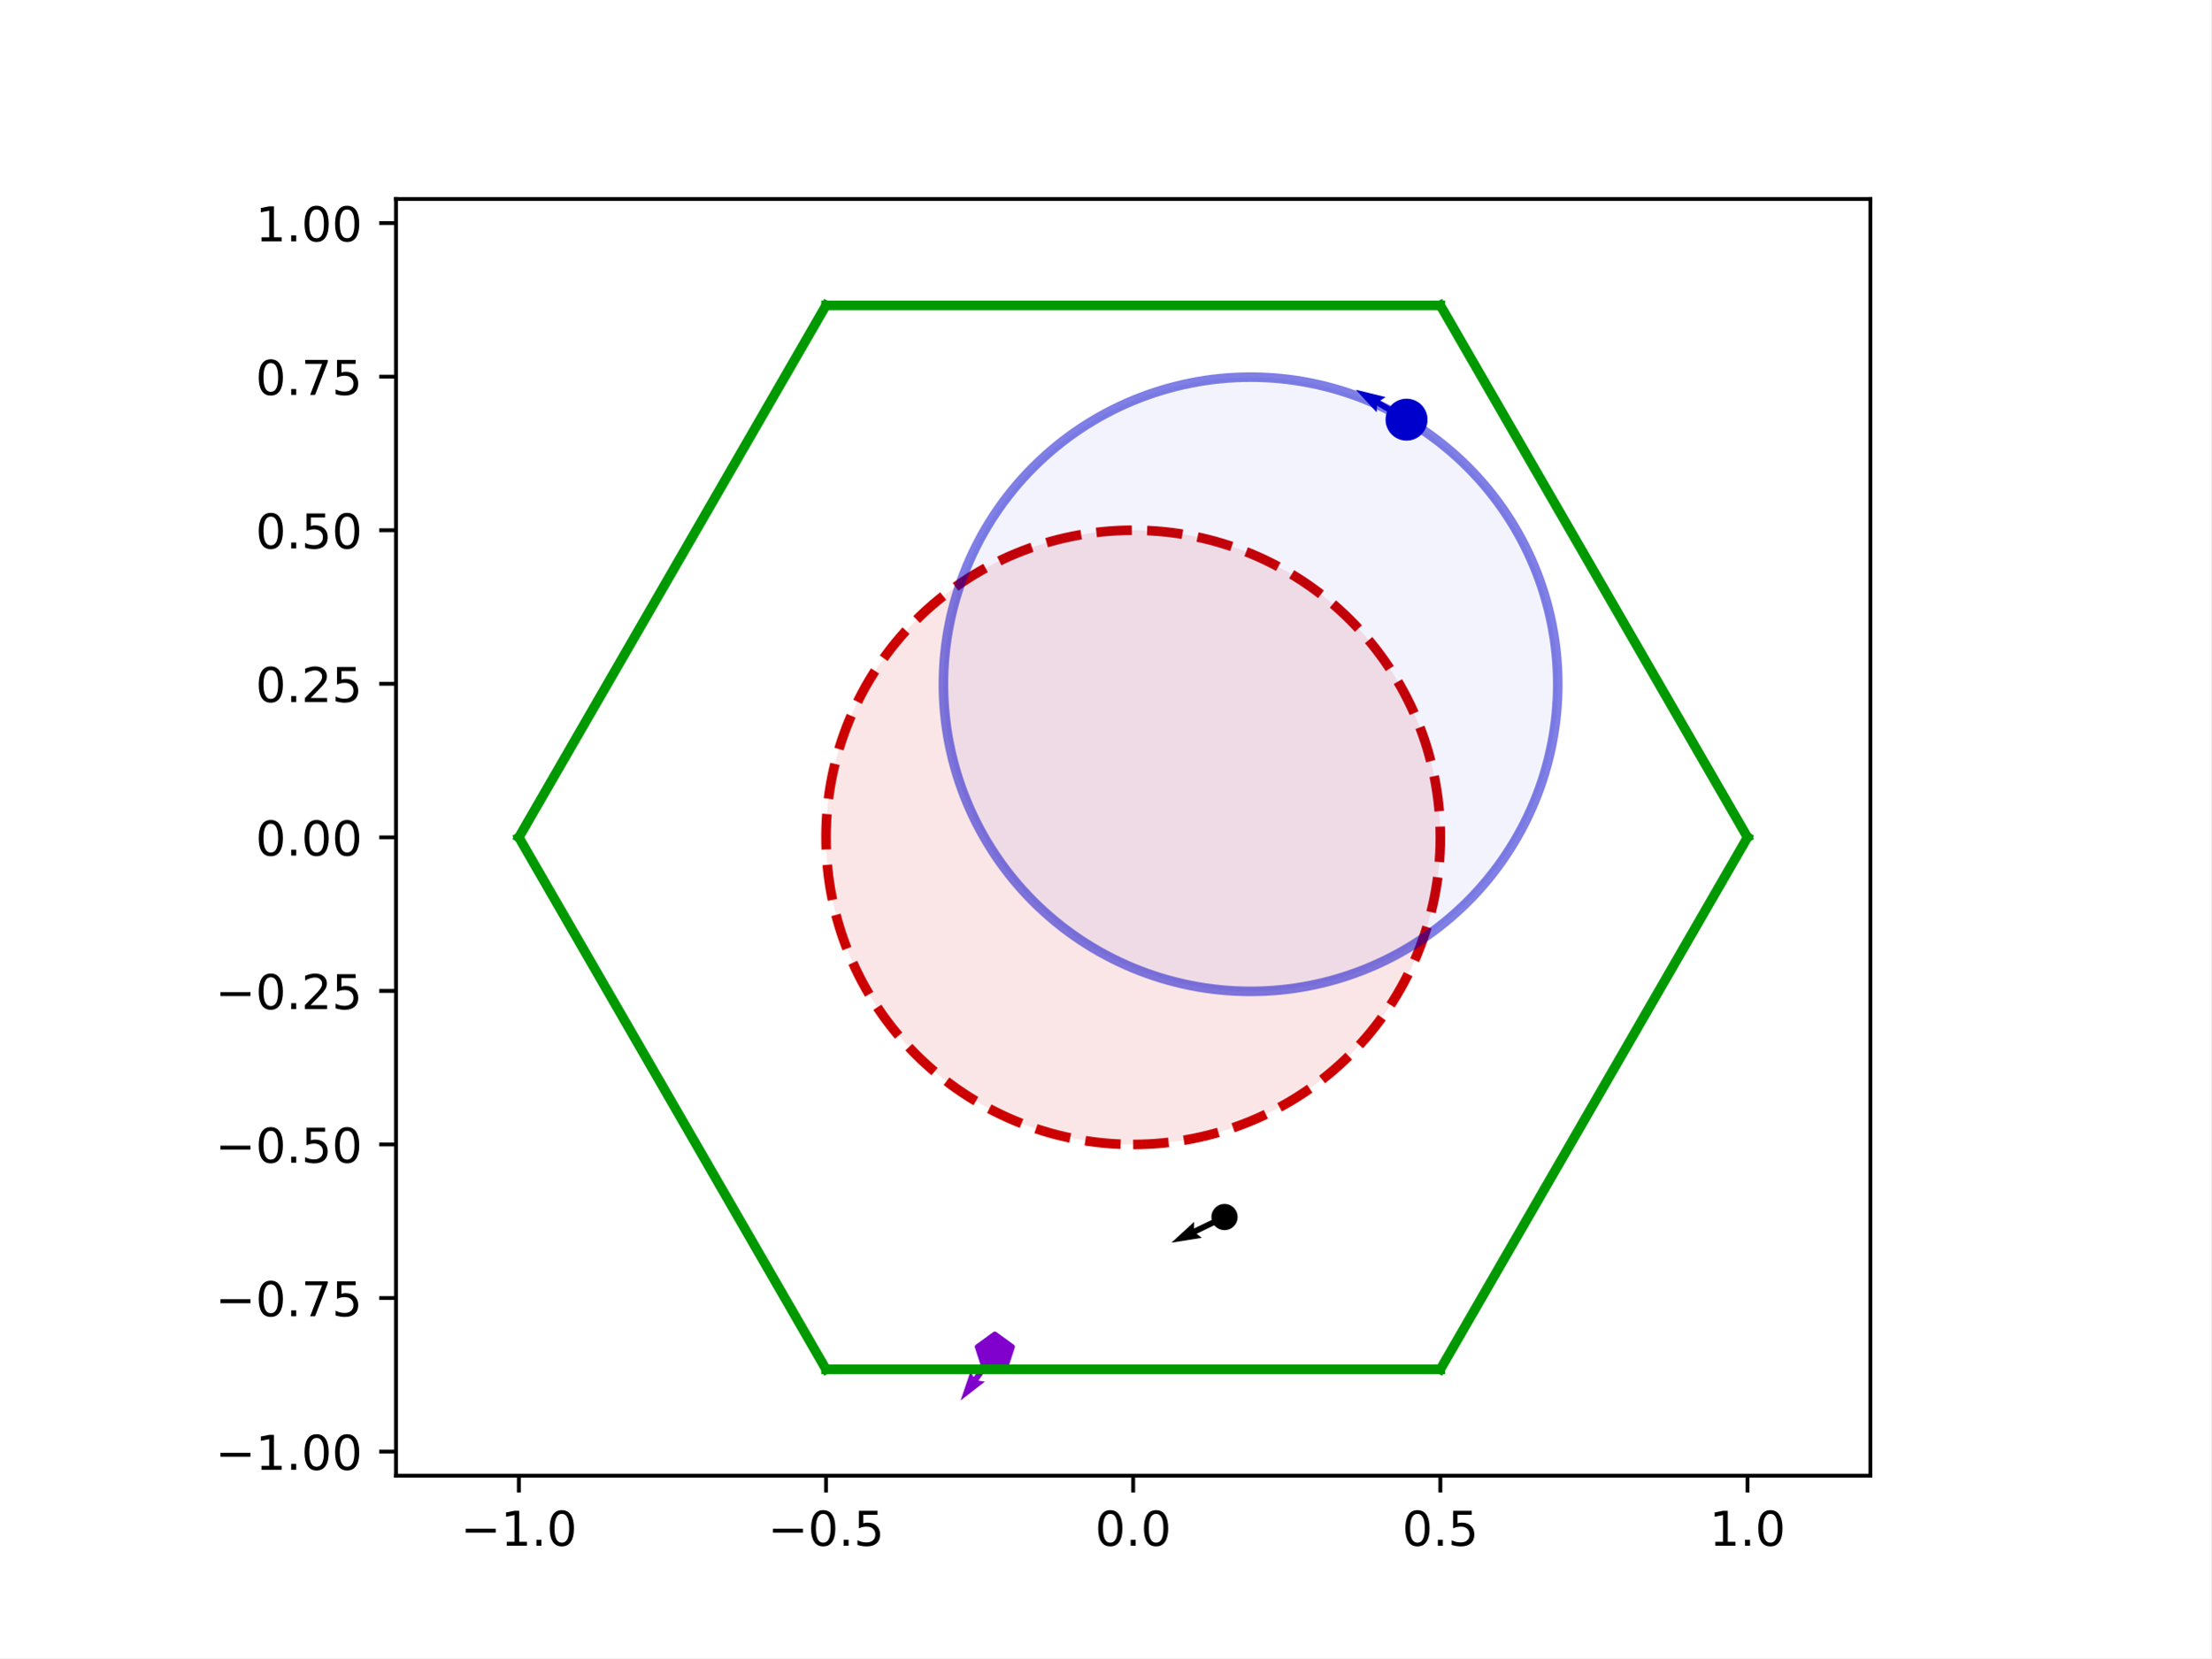
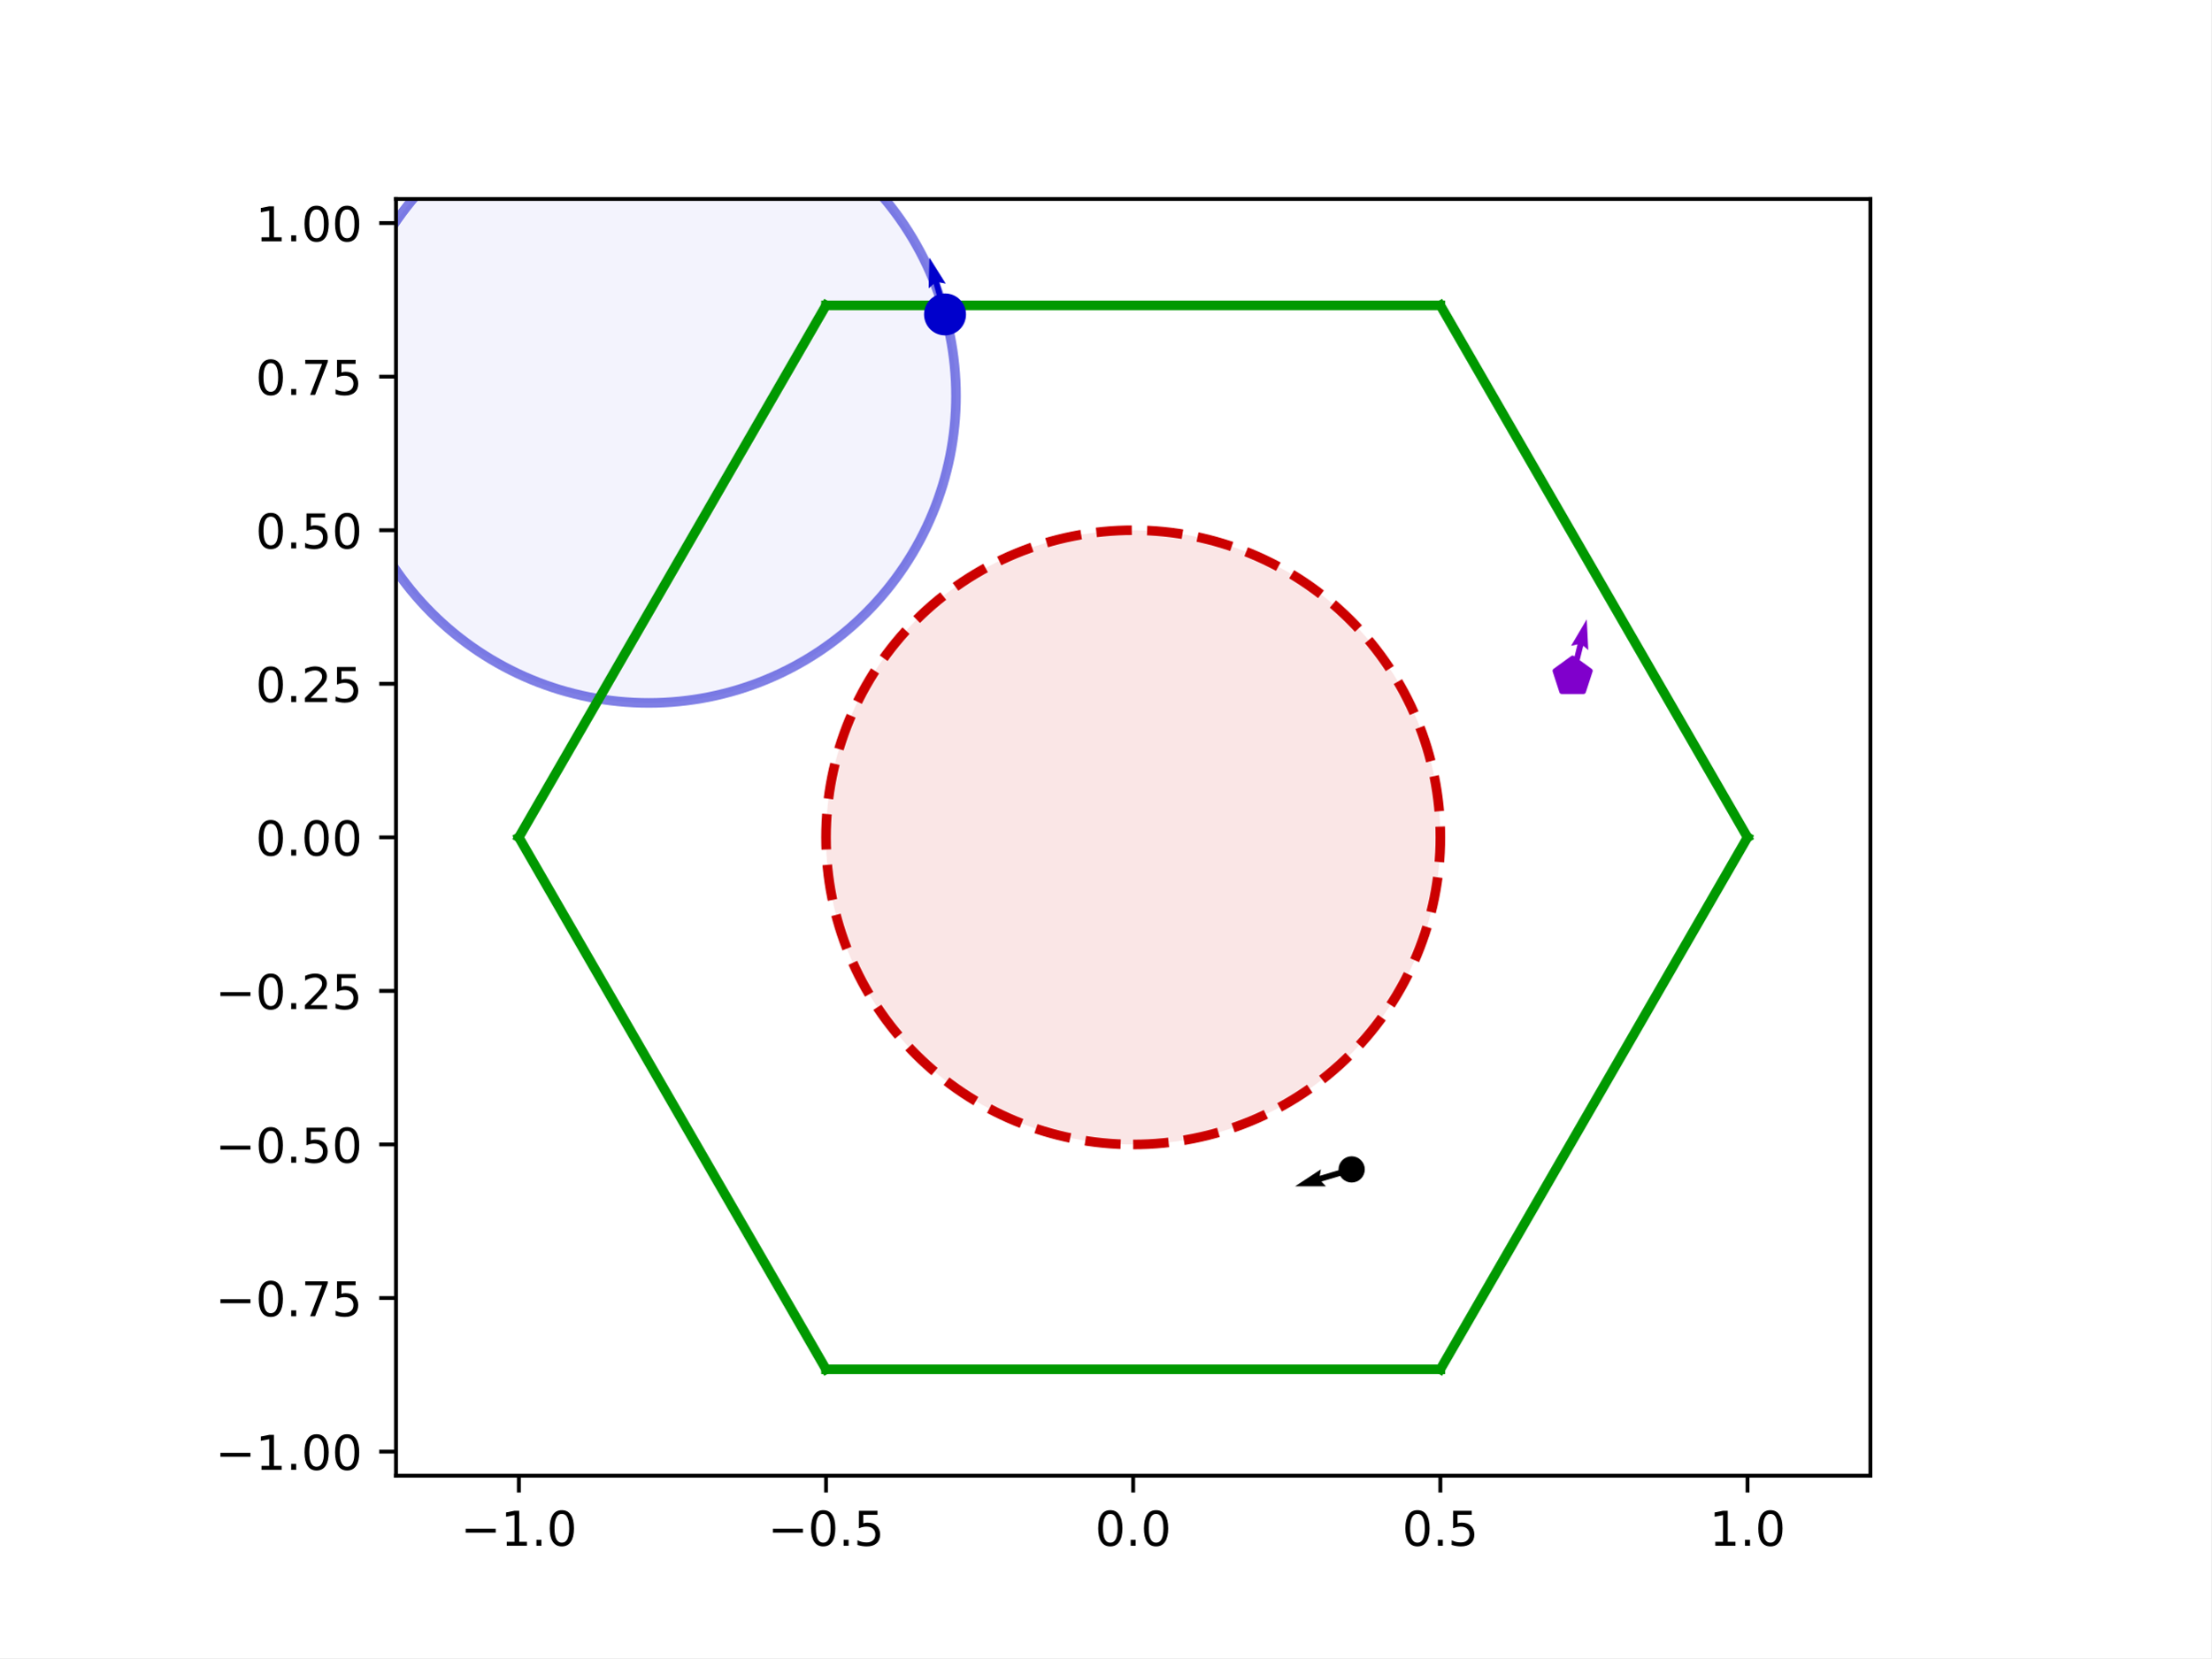
<svg xmlns="http://www.w3.org/2000/svg" xmlns:xlink="http://www.w3.org/1999/xlink" height="345.6pt" version="1.1" viewBox="0 0 460.8 345.6" width="460.8pt">
  <defs>
    <style type="text/css">
*{stroke-linecap:butt;stroke-linejoin:round;}
  </style>
  </defs>
  <g id="figure_1">
    <g id="patch_1">
      <path d="M 0 345.6  L 460.8 345.6  L 460.8 0  L 0 0  z " style="fill:#ffffff;" />
    </g>
    <g id="axes_1">
      <g id="patch_2">
        <path d="M 82.52 307.584  L 389.8 307.584  L 389.8 41.472  L 82.52 41.472  z " style="fill:#ffffff;" />
      </g>
-       <g id="PathCollection_1">
-         <defs>
-           <path d="M 0 2.236  C 0.593 2.236 1.162 2 1.581 1.581  C 2 1.162 2.236 0.593 2.236 0  C 2.236 -0.593 2 -1.162 1.581 -1.581  C 1.162 -2 0.593 -2.236 0 -2.236  C -0.593 -2.236 -1.162 -2 -1.581 -1.581  C -2 -1.162 -2.236 -0.593 -2.236 0  C -2.236 0.593 -2 1.162 -1.581 1.581  C -1.162 2 -0.593 2.236 0 2.236  z " id="mf04488be2a" style="stroke:#000000;" />
-         </defs>
-         <g clip-path="url(#pb80df0b079)">
-           <use style="stroke:#000000;" x="255.191" xlink:href="#mf04488be2a" y="253.669" />
-         </g>
-       </g>
-       <g id="Quiver_1">
-         <path clip-path="url(#pb80df0b079)" d="M 255.458 254.222  L 249.371 257.164  L 250.46 258.003  L 244.124 259.017  L 248.855 254.683  L 248.837 256.057  L 254.923 253.116  L 255.458 254.222  " />
-       </g>
-       <g id="PathCollection_2">
-         <defs>
-           <path d="M 0 -3.873  L -3.683 -1.197  L -2.276 3.133  L 2.276 3.133  L 3.683 -1.197  z " id="m651e8edbf1" style="stroke:#8000cc;" />
-         </defs>
-         <g clip-path="url(#pb80df0b079)">
-           <use style="fill:#8000cc;stroke:#8000cc;" x="207.323" xlink:href="#m651e8edbf1" y="281.902" />
-         </g>
-       </g>
-       <g id="Quiver_2">
-         <path clip-path="url(#pb80df0b079)" d="M 207.823 282.259  L 203.898 287.763  L 205.255 287.976  L 200.185 291.909  L 202.253 285.835  L 202.897 287.049  L 206.823 281.545  L 207.823 282.259  " style="fill:#8000cc;" />
-       </g>
-       <g id="PathCollection_3">
-         <defs>
-           <path d="M 0 3.873  C 1.027 3.873 2.012 3.465 2.739 2.739  C 3.465 2.012 3.873 1.027 3.873 0  C 3.873 -1.027 3.465 -2.012 2.739 -2.739  C 2.012 -3.465 1.027 -3.873 0 -3.873  C -1.027 -3.873 -2.012 -3.465 -2.739 -2.739  C -3.465 -2.012 -3.873 -1.027 -3.873 0  C -3.873 1.027 -3.465 2.012 -2.739 2.739  C -2.012 3.465 -1.027 3.873 0 3.873  z " id="m84b2182cb4" style="stroke:#0000cc;" />
-         </defs>
-         <g clip-path="url(#pb80df0b079)">
-           <use style="fill:#0000cc;stroke:#0000cc;" x="293.129" xlink:href="#m84b2182cb4" y="87.467" />
-         </g>
-       </g>
-       <g id="Quiver_3">
-         <path clip-path="url(#pb80df0b079)" d="M 292.817 87.997  L 286.993 84.565  L 286.898 85.936  L 282.54 81.227  L 288.77 82.759  L 287.617 83.506  L 293.441 86.938  L 292.817 87.997  " style="fill:#0000cc;" />
-       </g>
      <g id="patch_3">
-         <path clip-path="url(#pb80df0b079)" d="M 236.16 238.545  C 253.137 238.545 269.422 231.799 281.427 219.795  C 293.431 207.79 300.177 191.505 300.177 174.528  C 300.177 157.551 293.431 141.266 281.427 129.261  C 269.422 117.257 253.137 110.511 236.16 110.511  C 219.183 110.511 202.898 117.257 190.893 129.261  C 178.889 141.266 172.143 157.551 172.143 174.528  C 172.143 191.505 178.889 207.79 190.893 219.795  C 202.898 231.799 219.183 238.545 236.16 238.545  z " style="fill:#cc0000;fill-opacity:0.1;stroke:#cc0000;stroke-dasharray:7.4,3.2;stroke-dashoffset:0;stroke-linejoin:miter;stroke-width:2;" />
+         <path clip-path="url(#p200bc47595)" d="M 236.16 238.545  C 253.137 238.545 269.422 231.799 281.427 219.795  C 293.431 207.79 300.177 191.505 300.177 174.528  C 300.177 157.551 293.431 141.266 281.427 129.261  C 269.422 117.257 253.137 110.511 236.16 110.511  C 219.183 110.511 202.898 117.257 190.893 129.261  C 178.889 141.266 172.143 157.551 172.143 174.528  C 172.143 191.505 178.889 207.79 190.893 219.795  C 202.898 231.799 219.183 238.545 236.16 238.545  z " style="fill:#cc0000;fill-opacity:0.1;stroke:#cc0000;stroke-dasharray:7.4,3.2;stroke-dashoffset:0;stroke-linejoin:miter;stroke-width:2;" />
      </g>
      <g id="patch_4">
-         <path clip-path="url(#pb80df0b079)" d="M 260.626 206.636  C 277.604 206.636 293.888 199.891 305.893 187.886  C 317.898 175.881 324.643 159.597 324.643 142.619  C 324.643 125.642 317.898 109.357 305.893 97.353  C 293.888 85.348 277.604 78.603 260.626 78.603  C 243.649 78.603 227.364 85.348 215.36 97.353  C 203.355 109.357 196.61 125.642 196.61 142.619  C 196.61 159.597 203.355 175.881 215.36 187.886  C 227.364 199.891 243.649 206.636 260.626 206.636  z " style="fill:#0000cc;fill-opacity:0.05;stroke:#0000cc;stroke-linejoin:miter;stroke-opacity:0.5;stroke-width:2;" />
+         <path clip-path="url(#p200bc47595)" d="M 135.215 146.509  C 152.193 146.509 168.477 139.764 180.482 127.759  C 192.487 115.755 199.232 99.47 199.232 82.493  C 199.232 65.515 192.487 49.231 180.482 37.226  C 168.477 25.221 152.193 18.476 135.215 18.476  C 118.238 18.476 101.953 25.221 89.949 37.226  C 77.944 49.231 71.199 65.515 71.199 82.493  C 71.199 99.47 77.944 115.755 89.949 127.759  C 101.953 139.764 118.238 146.509 135.215 146.509  z " style="fill:#0000cc;fill-opacity:0.05;stroke:#0000cc;stroke-linejoin:miter;stroke-opacity:0.5;stroke-width:2;" />
      </g>
      <g id="matplotlib.axis_1">
        <g id="xtick_1">
          <g id="line2d_1">
            <defs>
-               <path d="M 0 0  L 0 3.5  " id="m1b642f8872" style="stroke:#000000;stroke-width:0.8;" />
-             </defs>
-             <g>
-               <use style="stroke:#000000;stroke-width:0.8;" x="108.127" xlink:href="#m1b642f8872" y="307.584" />
+               <path d="M 0 0  L 0 3.5  " id="mf6a6eea1ea" style="stroke:#000000;stroke-width:0.8;" />
+             </defs>
+             <g>
+               <use style="stroke:#000000;stroke-width:0.8;" x="108.127" xlink:href="#mf6a6eea1ea" y="307.584" />
            </g>
          </g>
          <g id="text_1">
            <defs>
              <path d="M 10.594 35.5  L 73.188 35.5  L 73.188 27.203  L 10.594 27.203  z " id="DejaVuSans-8722" />
              <path d="M 12.406 8.297  L 28.516 8.297  L 28.516 63.922  L 10.984 60.406  L 10.984 69.391  L 28.422 72.906  L 38.281 72.906  L 38.281 8.297  L 54.391 8.297  L 54.391 0  L 12.406 0  z " id="DejaVuSans-49" />
              <path d="M 10.688 12.406  L 21 12.406  L 21 0  L 10.688 0  z " id="DejaVuSans-46" />
              <path d="M 31.781 66.406  Q 24.172 66.406 20.328 58.906  Q 16.5 51.422 16.5 36.375  Q 16.5 21.391 20.328 13.891  Q 24.172 6.391 31.781 6.391  Q 39.453 6.391 43.281 13.891  Q 47.125 21.391 47.125 36.375  Q 47.125 51.422 43.281 58.906  Q 39.453 66.406 31.781 66.406  z M 31.781 74.219  Q 44.047 74.219 50.516 64.516  Q 56.984 54.828 56.984 36.375  Q 56.984 17.969 50.516 8.266  Q 44.047 -1.422 31.781 -1.422  Q 19.531 -1.422 13.062 8.266  Q 6.594 17.969 6.594 36.375  Q 6.594 54.828 13.062 64.516  Q 19.531 74.219 31.781 74.219  z " id="DejaVuSans-48" />
            </defs>
            <g transform="translate(95.9854 322.1824)scale(0.1 -0.1)">
              <use xlink:href="#DejaVuSans-8722" />
              <use x="83.789" xlink:href="#DejaVuSans-49" />
              <use x="147.412" xlink:href="#DejaVuSans-46" />
              <use x="179.199" xlink:href="#DejaVuSans-48" />
            </g>
          </g>
        </g>
        <g id="xtick_2">
          <g id="line2d_2">
            <g>
-               <use style="stroke:#000000;stroke-width:0.8;" x="172.143" xlink:href="#m1b642f8872" y="307.584" />
+               <use style="stroke:#000000;stroke-width:0.8;" x="172.143" xlink:href="#mf6a6eea1ea" y="307.584" />
            </g>
          </g>
          <g id="text_2">
            <defs>
              <path d="M 10.797 72.906  L 49.516 72.906  L 49.516 64.594  L 19.828 64.594  L 19.828 46.734  Q 21.969 47.469 24.109 47.828  Q 26.266 48.188 28.422 48.188  Q 40.625 48.188 47.75 41.5  Q 54.891 34.812 54.891 23.391  Q 54.891 11.625 47.562 5.094  Q 40.234 -1.422 26.906 -1.422  Q 22.312 -1.422 17.547 -0.641  Q 12.797 0.141 7.719 1.703  L 7.719 11.625  Q 12.109 9.234 16.797 8.062  Q 21.484 6.891 26.703 6.891  Q 35.156 6.891 40.078 11.328  Q 45.016 15.766 45.016 23.391  Q 45.016 31 40.078 35.438  Q 35.156 39.891 26.703 39.891  Q 22.75 39.891 18.812 39.016  Q 14.891 38.141 10.797 36.281  z " id="DejaVuSans-53" />
            </defs>
            <g transform="translate(160.002 322.1824)scale(0.1 -0.1)">
              <use xlink:href="#DejaVuSans-8722" />
              <use x="83.789" xlink:href="#DejaVuSans-48" />
              <use x="147.412" xlink:href="#DejaVuSans-46" />
              <use x="179.199" xlink:href="#DejaVuSans-53" />
            </g>
          </g>
        </g>
        <g id="xtick_3">
          <g id="line2d_3">
            <g>
-               <use style="stroke:#000000;stroke-width:0.8;" x="236.16" xlink:href="#m1b642f8872" y="307.584" />
+               <use style="stroke:#000000;stroke-width:0.8;" x="236.16" xlink:href="#mf6a6eea1ea" y="307.584" />
            </g>
          </g>
          <g id="text_3">
            <g transform="translate(228.2084 322.1824)scale(0.1 -0.1)">
              <use xlink:href="#DejaVuSans-48" />
              <use x="63.623" xlink:href="#DejaVuSans-46" />
              <use x="95.41" xlink:href="#DejaVuSans-48" />
            </g>
          </g>
        </g>
        <g id="xtick_4">
          <g id="line2d_4">
            <g>
-               <use style="stroke:#000000;stroke-width:0.8;" x="300.177" xlink:href="#m1b642f8872" y="307.584" />
+               <use style="stroke:#000000;stroke-width:0.8;" x="300.177" xlink:href="#mf6a6eea1ea" y="307.584" />
            </g>
          </g>
          <g id="text_4">
            <g transform="translate(292.225 322.1824)scale(0.1 -0.1)">
              <use xlink:href="#DejaVuSans-48" />
              <use x="63.623" xlink:href="#DejaVuSans-46" />
              <use x="95.41" xlink:href="#DejaVuSans-53" />
            </g>
          </g>
        </g>
        <g id="xtick_5">
          <g id="line2d_5">
            <g>
-               <use style="stroke:#000000;stroke-width:0.8;" x="364.193" xlink:href="#m1b642f8872" y="307.584" />
+               <use style="stroke:#000000;stroke-width:0.8;" x="364.193" xlink:href="#mf6a6eea1ea" y="307.584" />
            </g>
          </g>
          <g id="text_5">
            <g transform="translate(356.2416 322.1824)scale(0.1 -0.1)">
              <use xlink:href="#DejaVuSans-49" />
              <use x="63.623" xlink:href="#DejaVuSans-46" />
              <use x="95.41" xlink:href="#DejaVuSans-48" />
            </g>
          </g>
        </g>
      </g>
      <g id="matplotlib.axis_2">
        <g id="ytick_1">
          <g id="line2d_6">
            <defs>
-               <path d="M 0 0  L -3.5 0  " id="m03f0410b74" style="stroke:#000000;stroke-width:0.8;" />
-             </defs>
-             <g>
-               <use style="stroke:#000000;stroke-width:0.8;" x="82.52" xlink:href="#m03f0410b74" y="302.561" />
+               <path d="M 0 0  L -3.5 0  " id="md711d6634b" style="stroke:#000000;stroke-width:0.8;" />
+             </defs>
+             <g>
+               <use style="stroke:#000000;stroke-width:0.8;" x="82.52" xlink:href="#md711d6634b" y="302.561" />
            </g>
          </g>
          <g id="text_6">
            <g transform="translate(44.87485 306.3604)scale(0.1 -0.1)">
              <use xlink:href="#DejaVuSans-8722" />
              <use x="83.789" xlink:href="#DejaVuSans-49" />
              <use x="147.412" xlink:href="#DejaVuSans-46" />
              <use x="179.199" xlink:href="#DejaVuSans-48" />
              <use x="242.822" xlink:href="#DejaVuSans-48" />
            </g>
          </g>
        </g>
        <g id="ytick_2">
          <g id="line2d_7">
            <g>
-               <use style="stroke:#000000;stroke-width:0.8;" x="82.52" xlink:href="#m03f0410b74" y="270.553" />
+               <use style="stroke:#000000;stroke-width:0.8;" x="82.52" xlink:href="#md711d6634b" y="270.553" />
            </g>
          </g>
          <g id="text_7">
            <defs>
              <path d="M 8.203 72.906  L 55.078 72.906  L 55.078 68.703  L 28.609 0  L 18.312 0  L 43.219 64.594  L 8.203 64.594  z " id="DejaVuSans-55" />
            </defs>
            <g transform="translate(44.87485 274.3521)scale(0.1 -0.1)">
              <use xlink:href="#DejaVuSans-8722" />
              <use x="83.789" xlink:href="#DejaVuSans-48" />
              <use x="147.412" xlink:href="#DejaVuSans-46" />
              <use x="179.199" xlink:href="#DejaVuSans-55" />
              <use x="242.822" xlink:href="#DejaVuSans-53" />
            </g>
          </g>
        </g>
        <g id="ytick_3">
          <g id="line2d_8">
            <g>
-               <use style="stroke:#000000;stroke-width:0.8;" x="82.52" xlink:href="#m03f0410b74" y="238.545" />
+               <use style="stroke:#000000;stroke-width:0.8;" x="82.52" xlink:href="#md711d6634b" y="238.545" />
            </g>
          </g>
          <g id="text_8">
            <g transform="translate(44.87485 242.3438)scale(0.1 -0.1)">
              <use xlink:href="#DejaVuSans-8722" />
              <use x="83.789" xlink:href="#DejaVuSans-48" />
              <use x="147.412" xlink:href="#DejaVuSans-46" />
              <use x="179.199" xlink:href="#DejaVuSans-53" />
              <use x="242.822" xlink:href="#DejaVuSans-48" />
            </g>
          </g>
        </g>
        <g id="ytick_4">
          <g id="line2d_9">
            <g>
-               <use style="stroke:#000000;stroke-width:0.8;" x="82.52" xlink:href="#m03f0410b74" y="206.536" />
+               <use style="stroke:#000000;stroke-width:0.8;" x="82.52" xlink:href="#md711d6634b" y="206.536" />
            </g>
          </g>
          <g id="text_9">
            <defs>
              <path d="M 19.188 8.297  L 53.609 8.297  L 53.609 0  L 7.328 0  L 7.328 8.297  Q 12.938 14.109 22.625 23.891  Q 32.328 33.688 34.812 36.531  Q 39.547 41.844 41.422 45.531  Q 43.312 49.219 43.312 52.781  Q 43.312 58.594 39.234 62.25  Q 35.156 65.922 28.609 65.922  Q 23.969 65.922 18.812 64.312  Q 13.672 62.703 7.812 59.422  L 7.812 69.391  Q 13.766 71.781 18.938 73  Q 24.125 74.219 28.422 74.219  Q 39.75 74.219 46.484 68.547  Q 53.219 62.891 53.219 53.422  Q 53.219 48.922 51.531 44.891  Q 49.859 40.875 45.406 35.406  Q 44.188 33.984 37.641 27.219  Q 31.109 20.453 19.188 8.297  z " id="DejaVuSans-50" />
            </defs>
            <g transform="translate(44.87485 210.3355)scale(0.1 -0.1)">
              <use xlink:href="#DejaVuSans-8722" />
              <use x="83.789" xlink:href="#DejaVuSans-48" />
              <use x="147.412" xlink:href="#DejaVuSans-46" />
              <use x="179.199" xlink:href="#DejaVuSans-50" />
              <use x="242.822" xlink:href="#DejaVuSans-53" />
            </g>
          </g>
        </g>
        <g id="ytick_5">
          <g id="line2d_10">
            <g>
-               <use style="stroke:#000000;stroke-width:0.8;" x="82.52" xlink:href="#m03f0410b74" y="174.528" />
+               <use style="stroke:#000000;stroke-width:0.8;" x="82.52" xlink:href="#md711d6634b" y="174.528" />
            </g>
          </g>
          <g id="text_10">
            <g transform="translate(53.25454 178.3272)scale(0.1 -0.1)">
              <use xlink:href="#DejaVuSans-48" />
              <use x="63.623" xlink:href="#DejaVuSans-46" />
              <use x="95.41" xlink:href="#DejaVuSans-48" />
              <use x="159.033" xlink:href="#DejaVuSans-48" />
            </g>
          </g>
        </g>
        <g id="ytick_6">
          <g id="line2d_11">
            <g>
-               <use style="stroke:#000000;stroke-width:0.8;" x="82.52" xlink:href="#m03f0410b74" y="142.52" />
+               <use style="stroke:#000000;stroke-width:0.8;" x="82.52" xlink:href="#md711d6634b" y="142.52" />
            </g>
          </g>
          <g id="text_11">
            <g transform="translate(53.25454 146.3189)scale(0.1 -0.1)">
              <use xlink:href="#DejaVuSans-48" />
              <use x="63.623" xlink:href="#DejaVuSans-46" />
              <use x="95.41" xlink:href="#DejaVuSans-50" />
              <use x="159.033" xlink:href="#DejaVuSans-53" />
            </g>
          </g>
        </g>
        <g id="ytick_7">
          <g id="line2d_12">
            <g>
-               <use style="stroke:#000000;stroke-width:0.8;" x="82.52" xlink:href="#m03f0410b74" y="110.511" />
+               <use style="stroke:#000000;stroke-width:0.8;" x="82.52" xlink:href="#md711d6634b" y="110.511" />
            </g>
          </g>
          <g id="text_12">
            <g transform="translate(53.25454 114.3106)scale(0.1 -0.1)">
              <use xlink:href="#DejaVuSans-48" />
              <use x="63.623" xlink:href="#DejaVuSans-46" />
              <use x="95.41" xlink:href="#DejaVuSans-53" />
              <use x="159.033" xlink:href="#DejaVuSans-48" />
            </g>
          </g>
        </g>
        <g id="ytick_8">
          <g id="line2d_13">
            <g>
-               <use style="stroke:#000000;stroke-width:0.8;" x="82.52" xlink:href="#m03f0410b74" y="78.503" />
+               <use style="stroke:#000000;stroke-width:0.8;" x="82.52" xlink:href="#md711d6634b" y="78.503" />
            </g>
          </g>
          <g id="text_13">
            <g transform="translate(53.25454 82.30232)scale(0.1 -0.1)">
              <use xlink:href="#DejaVuSans-48" />
              <use x="63.623" xlink:href="#DejaVuSans-46" />
              <use x="95.41" xlink:href="#DejaVuSans-55" />
              <use x="159.033" xlink:href="#DejaVuSans-53" />
            </g>
          </g>
        </g>
        <g id="ytick_9">
          <g id="line2d_14">
            <g>
-               <use style="stroke:#000000;stroke-width:0.8;" x="82.52" xlink:href="#m03f0410b74" y="46.495" />
+               <use style="stroke:#000000;stroke-width:0.8;" x="82.52" xlink:href="#md711d6634b" y="46.495" />
            </g>
          </g>
          <g id="text_14">
            <g transform="translate(53.25454 50.29402)scale(0.1 -0.1)">
              <use xlink:href="#DejaVuSans-49" />
              <use x="63.623" xlink:href="#DejaVuSans-46" />
              <use x="95.41" xlink:href="#DejaVuSans-48" />
              <use x="159.033" xlink:href="#DejaVuSans-48" />
            </g>
          </g>
        </g>
      </g>
      <g id="line2d_15">
-         <path clip-path="url(#pb80df0b079)" d="M 300.177 63.648  L 172.143 63.648  " style="fill:none;stroke:#009900;stroke-linecap:square;stroke-width:2;" />
+         <path clip-path="url(#p200bc47595)" d="M 300.177 63.648  L 172.143 63.648  " style="fill:none;stroke:#009900;stroke-linecap:square;stroke-width:2;" />
      </g>
      <g id="line2d_16">
-         <path clip-path="url(#pb80df0b079)" d="M 172.143 63.648  L 108.127 174.528  " style="fill:none;stroke:#009900;stroke-linecap:square;stroke-width:2;" />
+         <path clip-path="url(#p200bc47595)" d="M 172.143 63.648  L 108.127 174.528  " style="fill:none;stroke:#009900;stroke-linecap:square;stroke-width:2;" />
      </g>
      <g id="line2d_17">
-         <path clip-path="url(#pb80df0b079)" d="M 108.127 174.528  L 172.143 285.408  " style="fill:none;stroke:#009900;stroke-linecap:square;stroke-width:2;" />
+         <path clip-path="url(#p200bc47595)" d="M 108.127 174.528  L 172.143 285.408  " style="fill:none;stroke:#009900;stroke-linecap:square;stroke-width:2;" />
      </g>
      <g id="line2d_18">
-         <path clip-path="url(#pb80df0b079)" d="M 172.143 285.408  L 300.177 285.408  " style="fill:none;stroke:#009900;stroke-linecap:square;stroke-width:2;" />
+         <path clip-path="url(#p200bc47595)" d="M 172.143 285.408  L 300.177 285.408  " style="fill:none;stroke:#009900;stroke-linecap:square;stroke-width:2;" />
      </g>
      <g id="line2d_19">
-         <path clip-path="url(#pb80df0b079)" d="M 300.177 285.408  L 364.193 174.528  " style="fill:none;stroke:#009900;stroke-linecap:square;stroke-width:2;" />
+         <path clip-path="url(#p200bc47595)" d="M 300.177 285.408  L 364.193 174.528  " style="fill:none;stroke:#009900;stroke-linecap:square;stroke-width:2;" />
      </g>
      <g id="line2d_20">
-         <path clip-path="url(#pb80df0b079)" d="M 364.193 174.528  L 300.177 63.648  " style="fill:none;stroke:#009900;stroke-linecap:square;stroke-width:2;" />
+         <path clip-path="url(#p200bc47595)" d="M 364.193 174.528  L 300.177 63.648  " style="fill:none;stroke:#009900;stroke-linecap:square;stroke-width:2;" />
      </g>
      <g id="patch_5">
        <path d="M 82.52 307.584  L 82.52 41.472  " style="fill:none;stroke:#000000;stroke-linecap:square;stroke-linejoin:miter;stroke-width:0.8;" />
      </g>
      <g id="patch_6">
        <path d="M 389.8 307.584  L 389.8 41.472  " style="fill:none;stroke:#000000;stroke-linecap:square;stroke-linejoin:miter;stroke-width:0.8;" />
      </g>
      <g id="patch_7">
        <path d="M 82.52 307.584  L 389.8 307.584  " style="fill:none;stroke:#000000;stroke-linecap:square;stroke-linejoin:miter;stroke-width:0.8;" />
      </g>
      <g id="patch_8">
        <path d="M 82.52 41.472  L 389.8 41.472  " style="fill:none;stroke:#000000;stroke-linecap:square;stroke-linejoin:miter;stroke-width:0.8;" />
+       </g>
+       <g id="PathCollection_1">
+         <defs>
+           <path d="M 0 2.236  C 0.593 2.236 1.162 2 1.581 1.581  C 2 1.162 2.236 0.593 2.236 0  C 2.236 -0.593 2 -1.162 1.581 -1.581  C 1.162 -2 0.593 -2.236 0 -2.236  C -0.593 -2.236 -1.162 -2 -1.581 -1.581  C -2 -1.162 -2.236 -0.593 -2.236 0  C -2.236 0.593 -2 1.162 -1.581 1.581  C -1.162 2 -0.593 2.236 0 2.236  z " id="me6fd1d1049" style="stroke:#000000;" />
+         </defs>
+         <g clip-path="url(#p200bc47595)">
+           <use style="stroke:#000000;" x="281.69" xlink:href="#me6fd1d1049" y="243.743" />
+         </g>
+       </g>
+       <g id="Quiver_1">
+         <path clip-path="url(#p200bc47595)" d="M 281.865 244.332  L 275.386 246.263  L 276.326 247.265  L 269.91 247.253  L 275.273 243.731  L 275.035 245.085  L 281.514 243.154  L 281.865 244.332  " />
+       </g>
+       <g id="PathCollection_2">
+         <defs>
+           <path d="M 0 -3.873  L -3.683 -1.197  L -2.276 3.133  L 2.276 3.133  L 3.683 -1.197  z " id="me6aa12f807" style="stroke:#8000cc;" />
+         </defs>
+         <g clip-path="url(#p200bc47595)">
+           <use style="fill:#8000cc;stroke:#8000cc;" x="327.74" xlink:href="#me6aa12f807" y="141.016" />
+         </g>
+       </g>
+       <g id="Quiver_2">
+         <path clip-path="url(#p200bc47595)" d="M 327.143 140.869  L 328.761 134.305  L 327.421 134.608  L 330.682 129.082  L 331.001 135.49  L 329.955 134.599  L 328.336 141.163  L 327.143 140.869  " style="fill:#8000cc;" />
+       </g>
+       <g id="PathCollection_3">
+         <defs>
+           <path d="M 0 3.873  C 1.027 3.873 2.012 3.465 2.739 2.739  C 3.465 2.012 3.873 1.027 3.873 0  C 3.873 -1.027 3.465 -2.012 2.739 -2.739  C 2.012 -3.465 1.027 -3.873 0 -3.873  C -1.027 -3.873 -2.012 -3.465 -2.739 -2.739  C -3.465 -2.012 -3.873 -1.027 -3.873 0  C -3.873 1.027 -3.465 2.012 -2.739 2.739  C -2.012 3.465 -1.027 3.873 0 3.873  z " id="m73459be720" style="stroke:#0000cc;" />
+         </defs>
+         <g clip-path="url(#p200bc47595)">
+           <use style="fill:#0000cc;stroke:#0000cc;" x="196.944" xlink:href="#m73459be720" y="65.532" />
+         </g>
+       </g>
+       <g id="Quiver_3">
+         <path clip-path="url(#p200bc47595)" d="M 196.351 65.695  L 194.56 59.176  L 193.538 60.094  L 193.688 53.68  L 197.094 59.117  L 195.746 58.851  L 197.537 65.369  L 196.351 65.695  " style="fill:#0000cc;" />
      </g>
    </g>
  </g>
  <defs>
-     <clipPath id="pb80df0b079">
+     <clipPath id="p200bc47595">
      <rect height="266.112" width="307.28" x="82.52" y="41.472" />
    </clipPath>
  </defs>
</svg>
